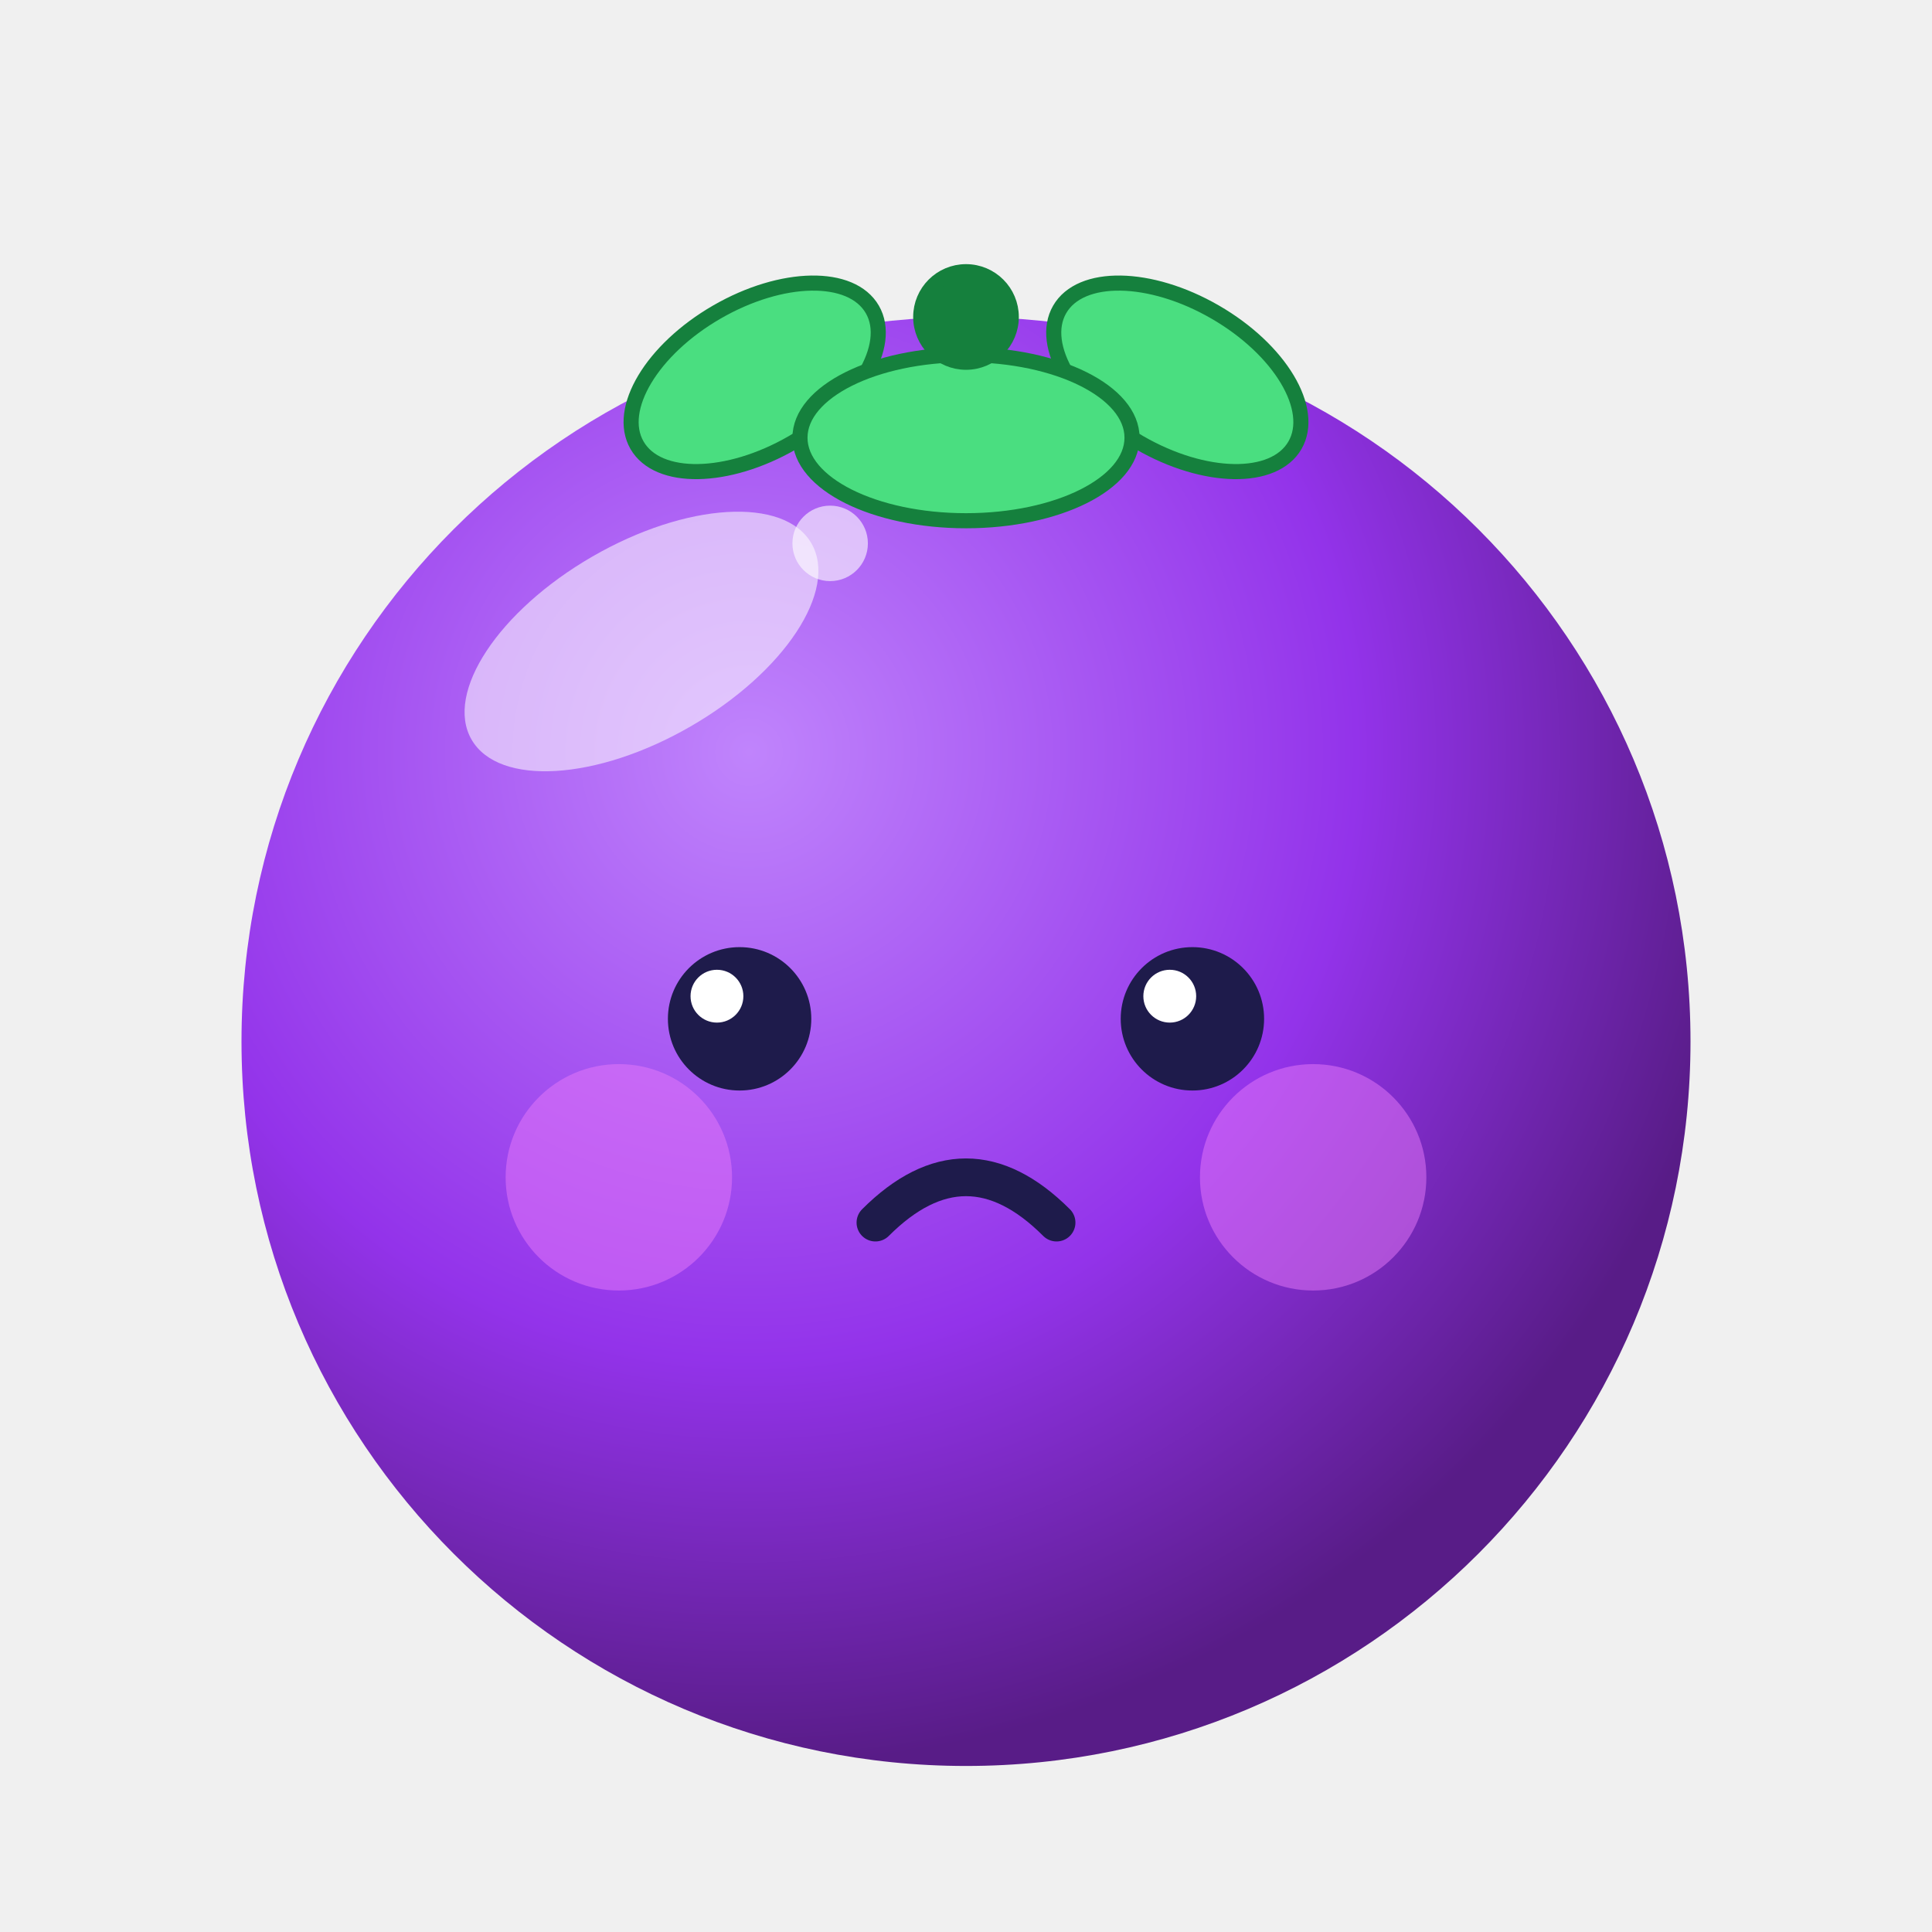
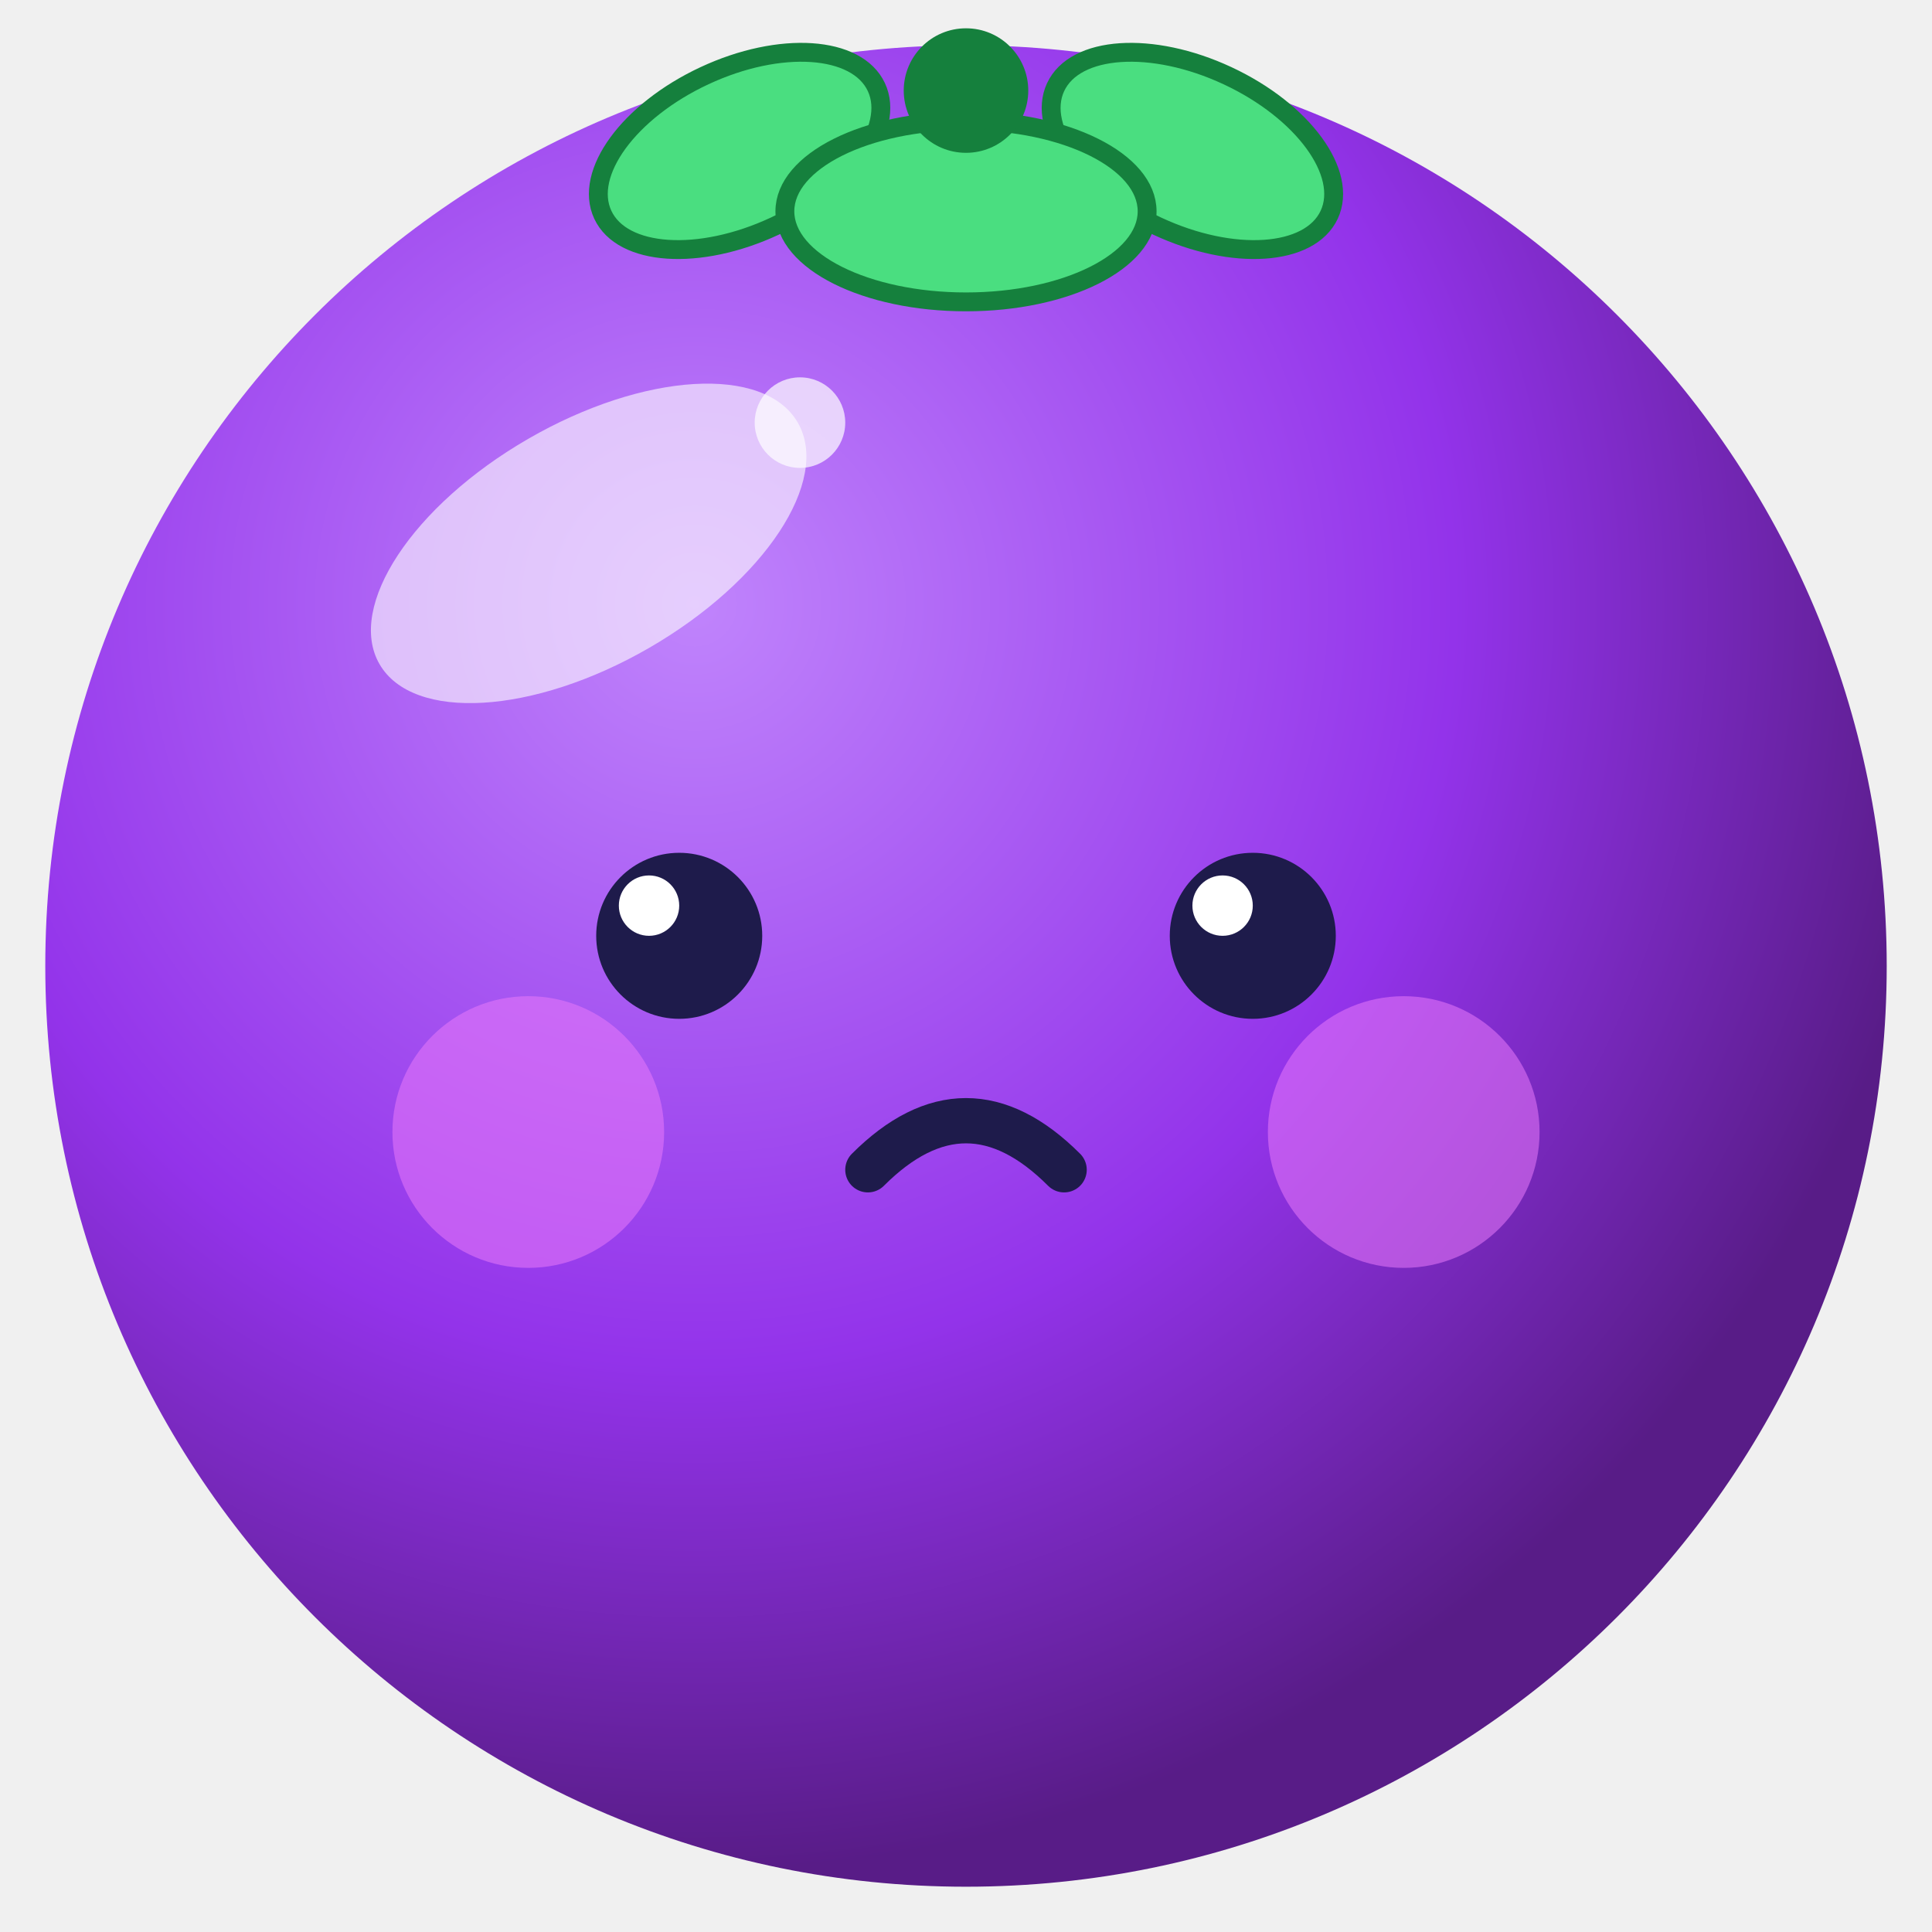
<svg xmlns="http://www.w3.org/2000/svg" viewBox="0 0 256 256" width="256" height="256">
  <defs>
    <radialGradient id="grapeGrad" cx="35%" cy="30%" r="70%">
      <stop offset="0%" stop-color="#c084fc" />
      <stop offset="60%" stop-color="#9333ea" />
      <stop offset="100%" stop-color="#581c87" />
    </radialGradient>
  </defs>
-   <circle cx="128" cy="138" r="96" fill="url(#grapeGrad)" />
-   <ellipse cx="85" cy="85" rx="26" ry="13" fill="#ffffff" opacity="0.55" transform="rotate(-30 85 85)" />
-   <circle cx="110" cy="72" r="5" fill="#ffffff" opacity="0.6" />
-   <g fill="#4ade80" stroke="#15803d" stroke-width="2">
-     <ellipse cx="100" cy="50" rx="18" ry="10" transform="rotate(-30 100 50)" />
-     <ellipse cx="156" cy="50" rx="18" ry="10" transform="rotate(30 156 50)" />
-     <ellipse cx="128" cy="58" rx="22" ry="11" />
-     <circle cx="128" cy="42" r="6" fill="#15803d" />
+   <circle cx="128" cy="128" r="122" fill="url(#grapeGrad)" />
+   <ellipse cx="78" cy="72" rx="32" ry="16" fill="#ffffff" opacity="0.6" transform="rotate(-30 78 72)" />
+   <circle cx="106" cy="56" r="6" fill="#ffffff" opacity="0.7" />
+   <g fill="#4ade80" stroke="#15803d" stroke-width="2.5">
+     <ellipse cx="98" cy="20" rx="20" ry="11" transform="rotate(-25 98 20)" />
+     <ellipse cx="158" cy="20" rx="20" ry="11" transform="rotate(25 158 20)" />
+     <ellipse cx="128" cy="28" rx="24" ry="12" />
+     <circle cx="128" cy="12" r="7" fill="#15803d" />
  </g>
-   <circle cx="82" cy="156" r="15" fill="#e879f9" opacity="0.5" />
-   <circle cx="174" cy="156" r="15" fill="#e879f9" opacity="0.5" />
-   <circle cx="98" cy="135" r="9.5" fill="#1e1b4b" />
-   <circle cx="95" cy="132" r="3.5" fill="#ffffff" />
-   <circle cx="158" cy="135" r="9.5" fill="#1e1b4b" />
-   <circle cx="155" cy="132" r="3.5" fill="#ffffff" />
-   <path d="M116,162 Q128,150 140,162" fill="none" stroke="#1e1b4b" stroke-width="5" stroke-linecap="round" />
+   <circle cx="70" cy="150" r="18" fill="#e879f9" opacity="0.55" />
+   <circle cx="186" cy="150" r="18" fill="#e879f9" opacity="0.55" />
+   <circle cx="90" cy="124" r="11" fill="#1e1b4b" />
+   <circle cx="86" cy="120" r="4" fill="#ffffff" />
+   <circle cx="166" cy="124" r="11" fill="#1e1b4b" />
+   <circle cx="162" cy="120" r="4" fill="#ffffff" />
+   <path d="M115,155 Q128,142 141,155" fill="none" stroke="#1e1b4b" stroke-width="6" stroke-linecap="round" />
</svg>
